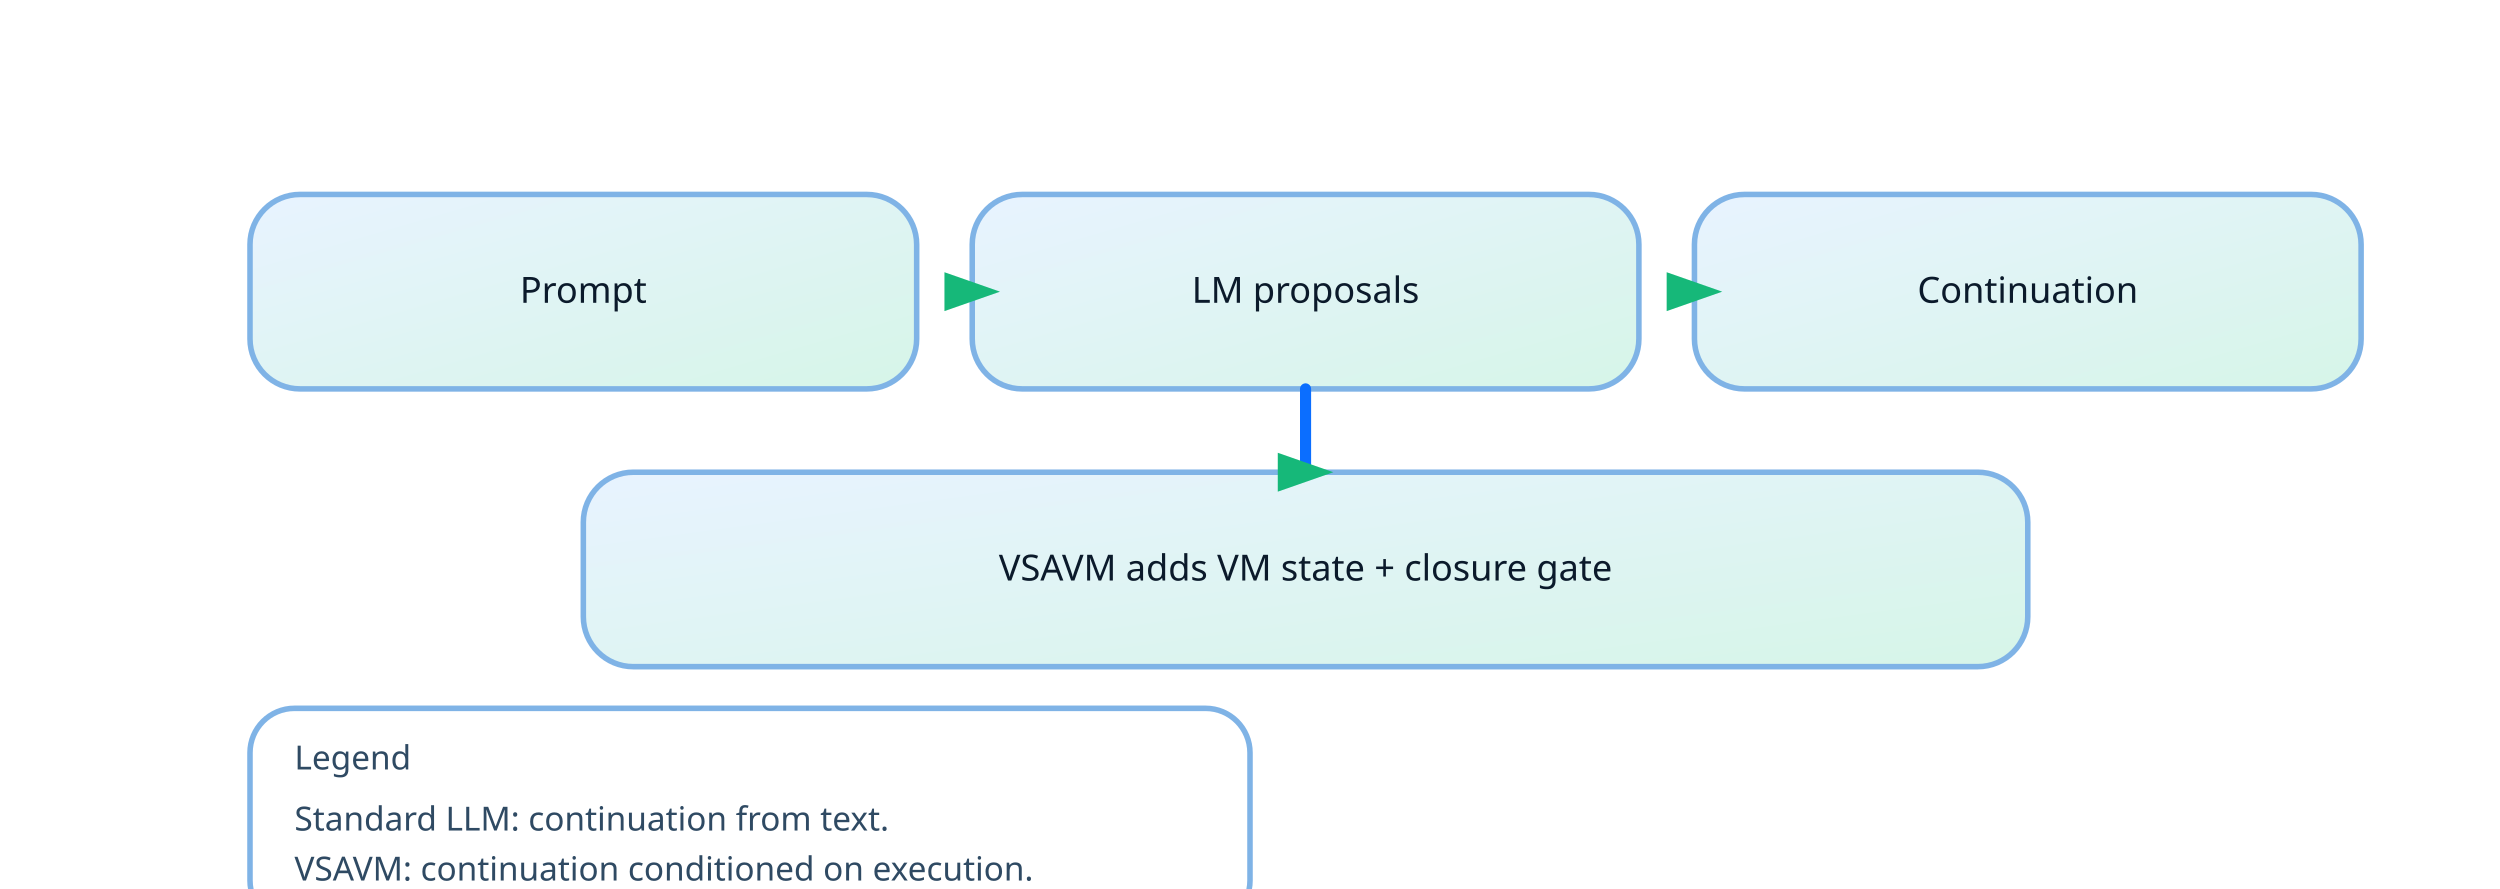
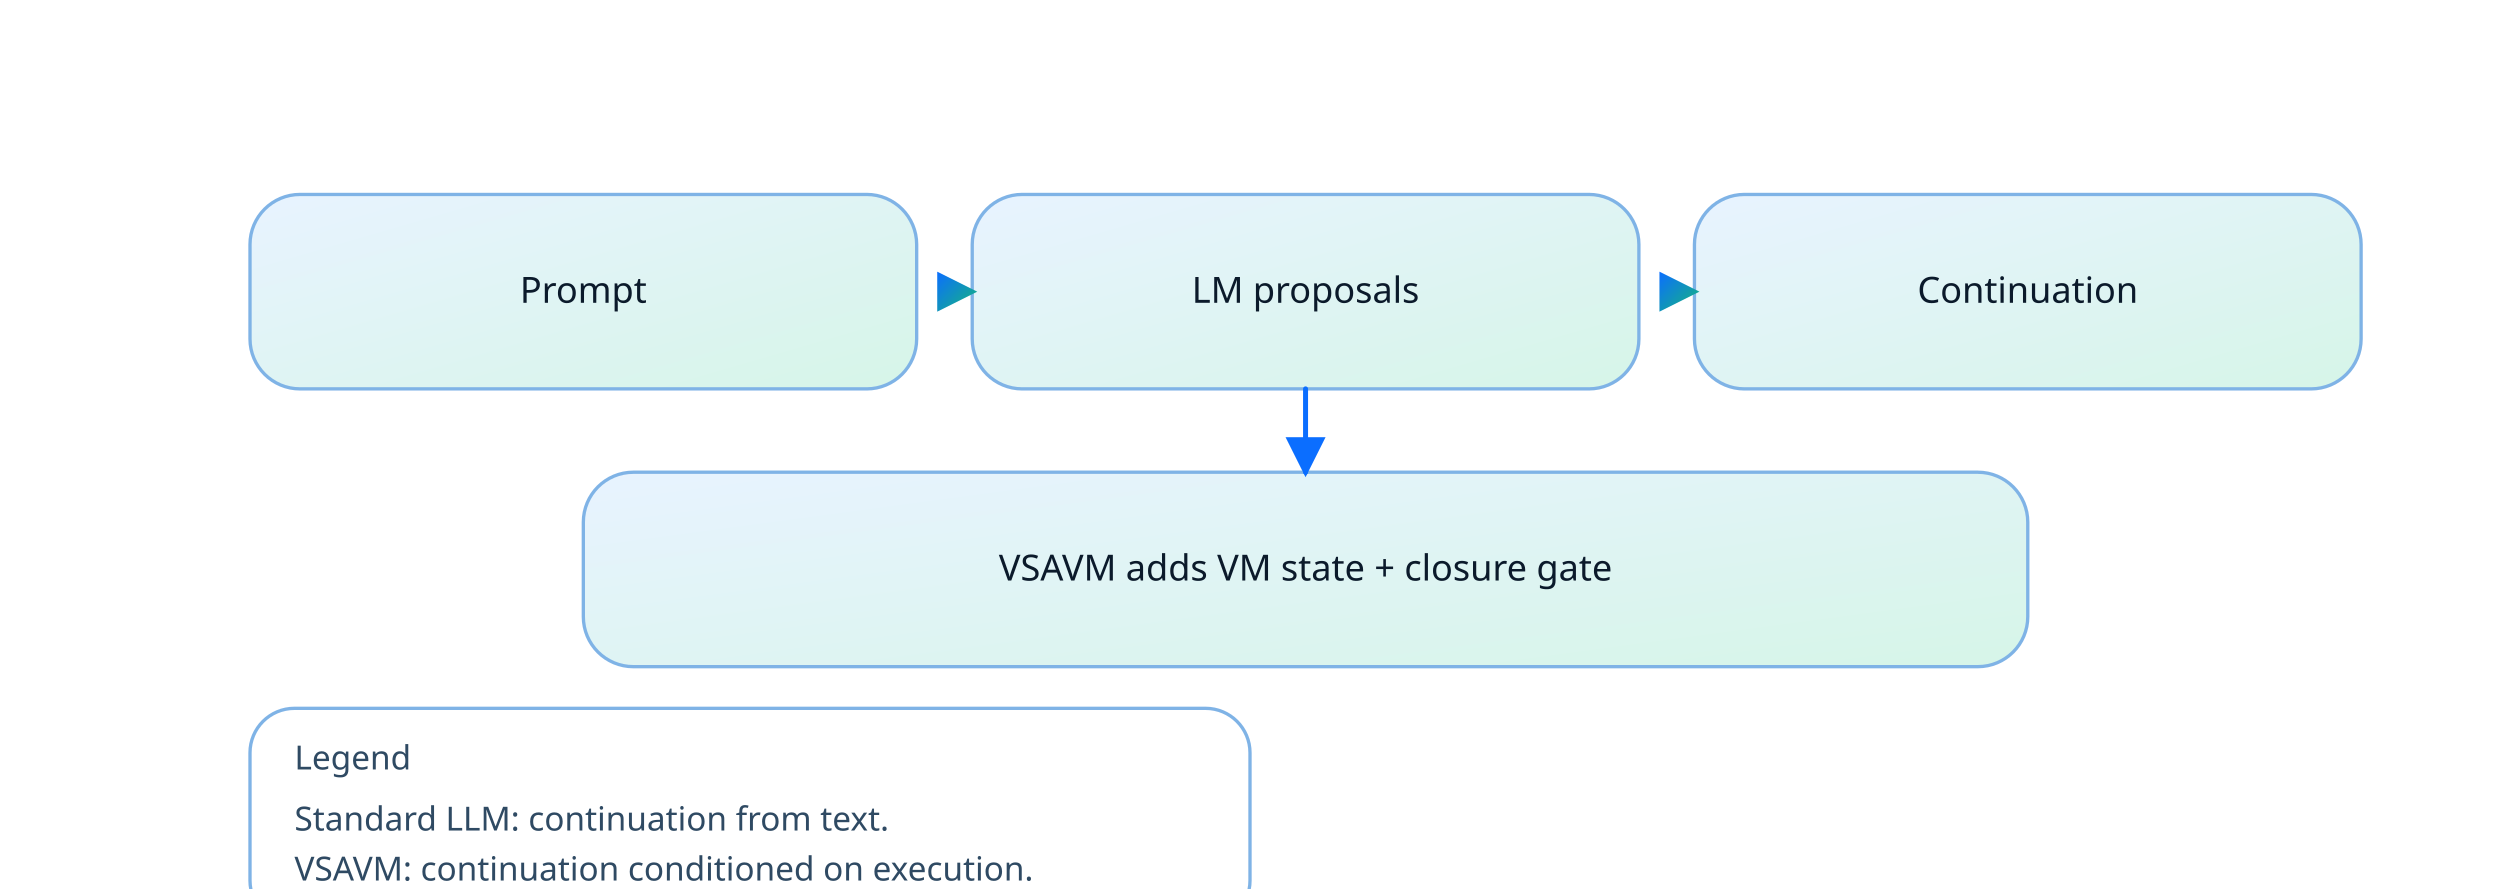
<svg xmlns="http://www.w3.org/2000/svg" viewBox="0 0 900 320" role="img" aria-label="LLM diagram">
  <defs>
+     <marker id="arrowhead" markerWidth="8" markerHeight="8" refX="7" refY="4" orient="auto" markerUnits="strokeWidth">
+       <path d="M 0 0 L 8 4 L 0 8 Z" fill="context-stroke" />
+     </marker>
    <linearGradient id="sky" x1="0" y1="0" x2="1" y2="1">
      <stop offset="0" stop-color="#e8f3ff" />
      <stop offset="1" stop-color="#d6f5e8" />
    </linearGradient>
    <linearGradient id="deep" x1="0" y1="0" x2="1" y2="1">
      <stop offset="0" stop-color="#0b6eff" />
      <stop offset="1" stop-color="#16b879" />
    </linearGradient>
  </defs>
-   <rect x="90" y="70" rx="18" ry="18" width="240" height="70" fill="url(#sky)" stroke="#7fb3e6" stroke-width="2" />
+   <rect x="90" y="70" rx="18" ry="18" width="240" height="70" fill="url(#sky)" stroke="#7fb3e6" stroke-width="1.2" />
  <text x="210.0" y="109.0" text-anchor="middle" font-size="13" fill="#0b1a2b" font-family="Space Grotesk">Prompt</text>
-   <rect x="350" y="70" rx="18" ry="18" width="240" height="70" fill="url(#sky)" stroke="#7fb3e6" stroke-width="2" />
+   <rect x="350" y="70" rx="18" ry="18" width="240" height="70" fill="url(#sky)" stroke="#7fb3e6" stroke-width="1.2" />
  <text x="470.0" y="109.0" text-anchor="middle" font-size="13" fill="#0b1a2b" font-family="Space Grotesk">LM proposals</text>
-   <rect x="610" y="70" rx="18" ry="18" width="240" height="70" fill="url(#sky)" stroke="#7fb3e6" stroke-width="2" />
+   <rect x="610" y="70" rx="18" ry="18" width="240" height="70" fill="url(#sky)" stroke="#7fb3e6" stroke-width="1.2" />
  <text x="730.0" y="109.0" text-anchor="middle" font-size="13" fill="#0b1a2b" font-family="Space Grotesk">Continuation</text>
-   <line x1="330" y1="105" x2="350" y2="105" stroke="url(#deep)" stroke-width="4" stroke-linecap="round" />
-   <polygon points="340,98 340,112 360,105" fill="#16b879" />
-   <line x1="590" y1="105" x2="610" y2="105" stroke="url(#deep)" stroke-width="4" stroke-linecap="round" />
-   <polygon points="600,98 600,112 620,105" fill="#16b879" />
-   <rect x="210" y="170" rx="18" ry="18" width="520" height="70" fill="url(#sky)" stroke="#7fb3e6" stroke-width="2" />
+   <line x1="330" y1="105" x2="350" y2="105" stroke="url(#deep)" stroke-width="1.8" stroke-linecap="round" marker-end="url(#arrowhead)" />
+   <line x1="590" y1="105" x2="610" y2="105" stroke="url(#deep)" stroke-width="1.8" stroke-linecap="round" marker-end="url(#arrowhead)" />
+   <rect x="210" y="170" rx="18" ry="18" width="520" height="70" fill="url(#sky)" stroke="#7fb3e6" stroke-width="1.2" />
  <text x="470.0" y="209.0" text-anchor="middle" font-size="13" fill="#0b1a2b" font-family="Space Grotesk">VSAVM adds VM state + closure gate</text>
-   <line x1="470" y1="140" x2="470" y2="170" stroke="#0b6eff" stroke-width="4" stroke-linecap="round" />
-   <polygon points="460,163 460,177 480,170" fill="#16b879" />
-   <rect x="90" y="255" width="360" height="78" rx="16" ry="16" fill="none" stroke="#7fb3e6" stroke-width="2" />
+   <line x1="470" y1="140" x2="470" y2="170" stroke="#0b6eff" stroke-width="1.8" stroke-linecap="round" marker-end="url(#arrowhead)" />
+   <rect x="90" y="255" width="360" height="78" rx="16" ry="16" fill="none" stroke="#7fb3e6" stroke-width="1.2" />
  <text x="106" y="277" text-anchor="start" font-size="12" fill="#2f4a63" font-family="Space Grotesk">Legend</text>
  <text x="106" y="299" text-anchor="start" font-size="12" fill="#2f4a63" font-family="Space Grotesk">Standard LLM: continuation from text.</text>
  <text x="106" y="317" text-anchor="start" font-size="12" fill="#2f4a63" font-family="Space Grotesk">VSAVM: continuation conditioned on execution.</text>
  <text x="106" y="335" text-anchor="start" font-size="12" fill="#2f4a63" font-family="Space Grotesk">Gate prevents unsupported claims.</text>
</svg>
